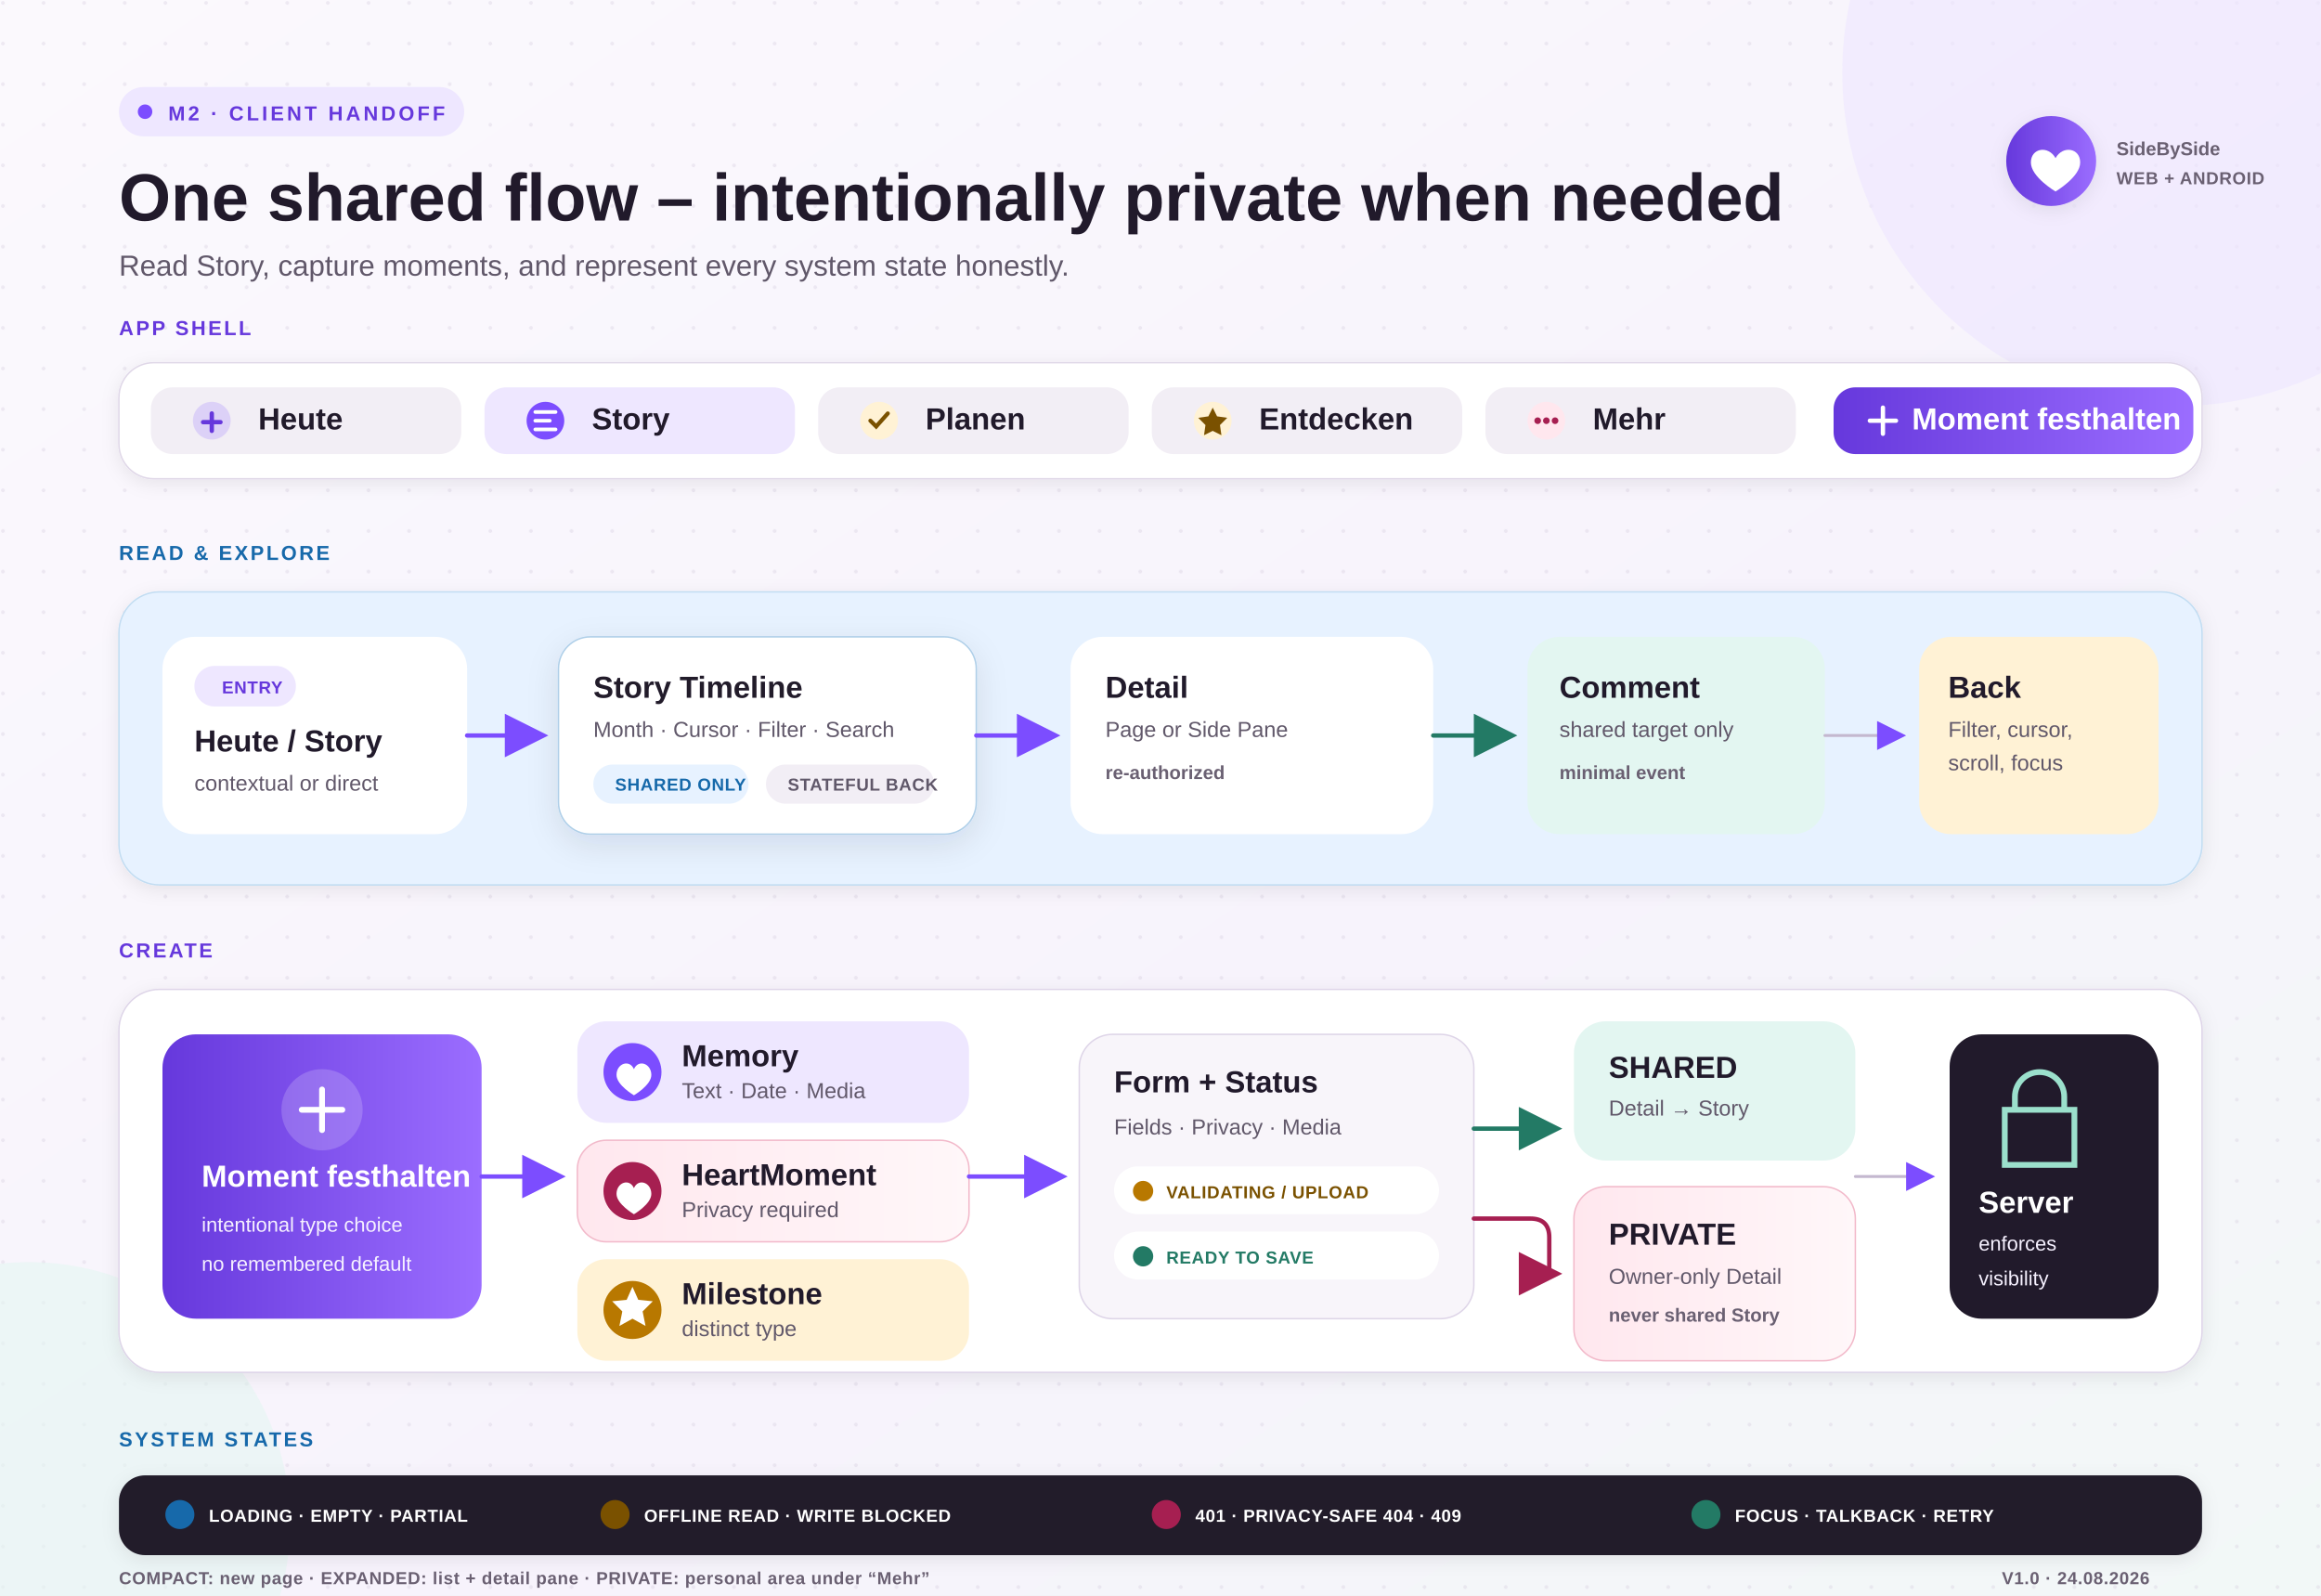
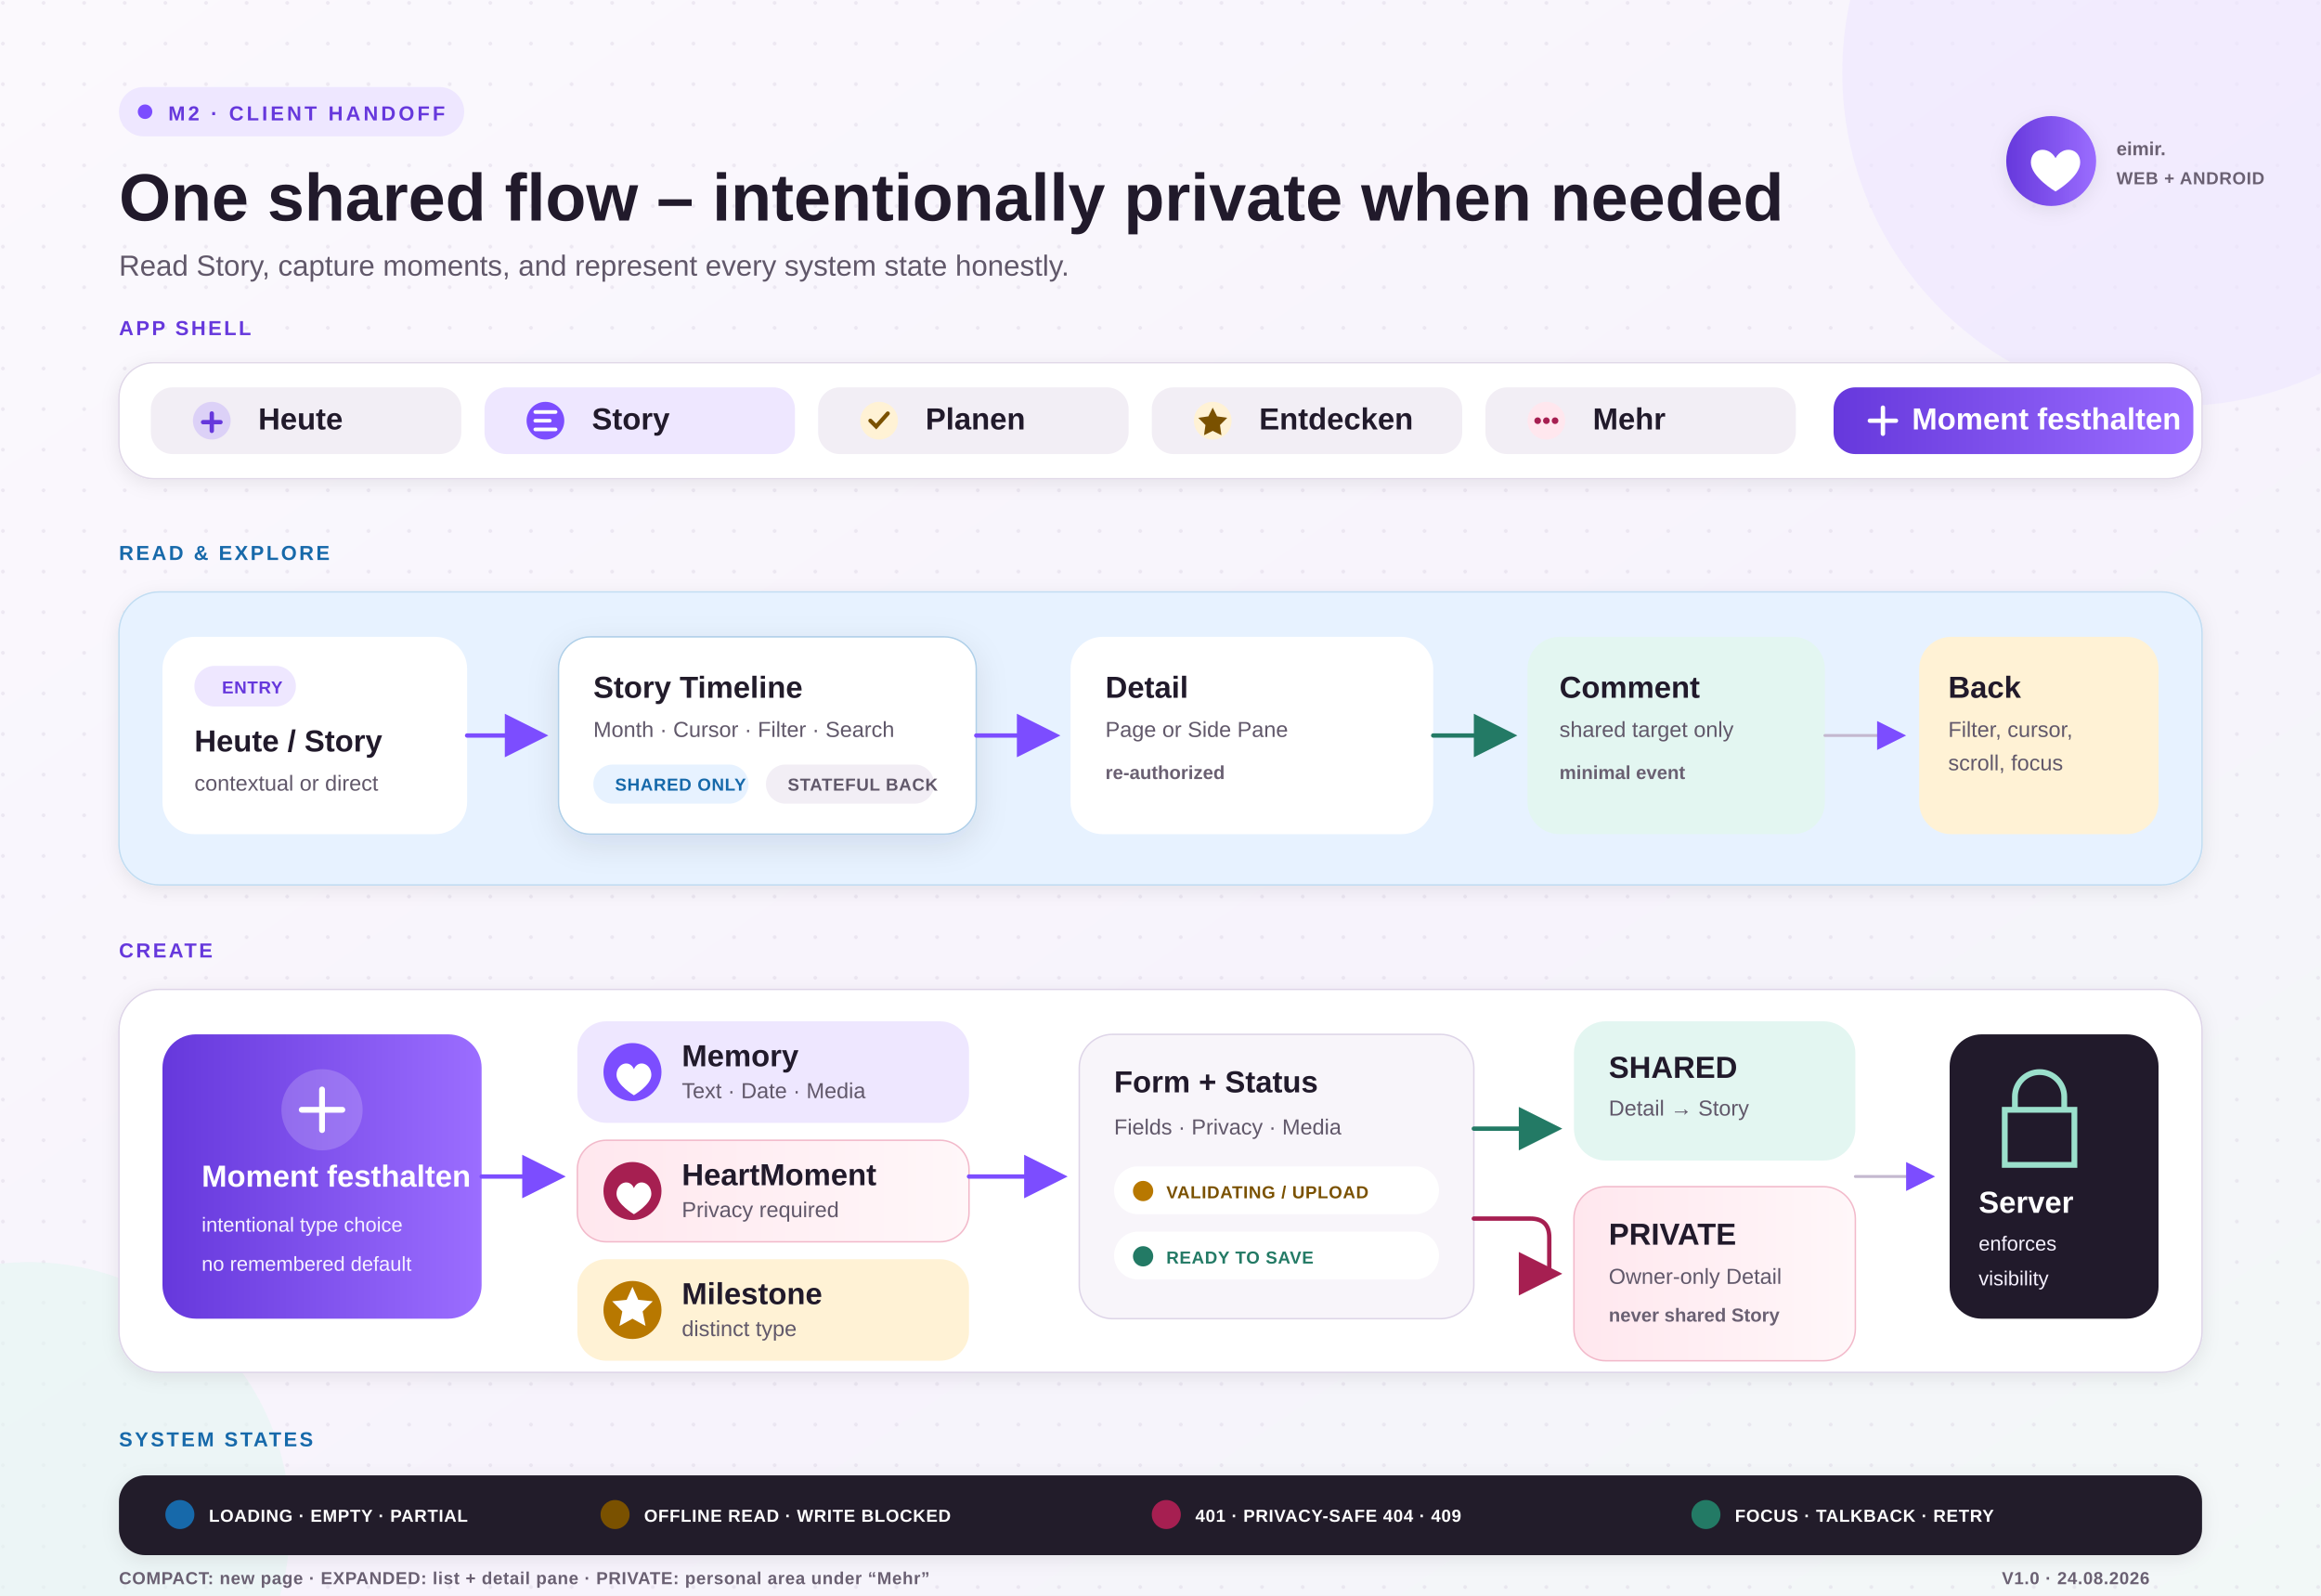
<svg xmlns="http://www.w3.org/2000/svg" width="1600" height="1100" viewBox="0 0 1600 1100" role="img" aria-labelledby="title desc">
  <defs>
    <linearGradient id="bg" x1="0" y1="0" x2="1" y2="1">
      <stop offset="0" stop-color="#FBF9FD" />
      <stop offset="0.6" stop-color="#F7F3FC" />
      <stop offset="1" stop-color="#F2F8F7" />
    </linearGradient>
    <linearGradient id="brand" x1="0" y1="0" x2="1" y2="0">
      <stop offset="0" stop-color="#6638DC" />
      <stop offset="1" stop-color="#9B6DFF" />
    </linearGradient>
    <linearGradient id="privateBg" x1="0" y1="0" x2="1" y2="0">
      <stop offset="0" stop-color="#FFE7EE" />
      <stop offset="1" stop-color="#FFF7F9" />
    </linearGradient>
    <pattern id="dots" width="28" height="28" patternUnits="userSpaceOnUse">
      <circle cx="2" cy="2" r="1.3" fill="#D7CFE0" opacity="0.38" />
    </pattern>
    <filter id="shadow" x="-20%" y="-20%" width="140%" height="160%">
      <feDropShadow dx="0" dy="7" stdDeviation="11" flood-color="#211A2B" flood-opacity="0.10" />
    </filter>
    <filter id="soft" x="-20%" y="-20%" width="140%" height="150%">
      <feDropShadow dx="0" dy="3" stdDeviation="6" flood-color="#211A2B" flood-opacity="0.08" />
    </filter>
    <marker id="arrowPurple" markerWidth="10" markerHeight="10" refX="8" refY="5" orient="auto">
      <path d="M0 0 L10 5 L0 10Z" fill="#7C4DFF" />
    </marker>
    <marker id="arrowGreen" markerWidth="10" markerHeight="10" refX="8" refY="5" orient="auto">
      <path d="M0 0 L10 5 L0 10Z" fill="#237A65" />
    </marker>
    <marker id="arrowPink" markerWidth="10" markerHeight="10" refX="8" refY="5" orient="auto">
      <path d="M0 0 L10 5 L0 10Z" fill="#A61F51" />
    </marker>
    <style>
      .h1{font:700 46px 'Segoe UI',Arial,sans-serif;fill:#211A2B}.sub{font:400 20px 'Segoe UI',Arial,sans-serif;fill:#61586A}
      .eyebrow{font:700 14px 'Segoe UI',Arial,sans-serif;letter-spacing:2px}.section{font:700 14px 'Segoe UI',Arial,sans-serif;letter-spacing:1.6px}
      .title{font:700 21px 'Segoe UI',Arial,sans-serif;fill:#211A2B}.body{font:400 15px 'Segoe UI',Arial,sans-serif;fill:#61586A}
      .small{font:600 13px 'Segoe UI',Arial,sans-serif;fill:#6A6072}.micro{font:700 12px 'Segoe UI',Arial,sans-serif;letter-spacing:.4px}
      .whiteTitle{font:700 21px 'Segoe UI',Arial,sans-serif;fill:#FFF}.whiteBody{font:500 14px 'Segoe UI',Arial,sans-serif;fill:#F6F1FF}
      .pLine{fill:none;stroke:#7C4DFF;stroke-width:3;stroke-linecap:round;stroke-linejoin:round}.gLine{fill:none;stroke:#237A65;stroke-width:3;stroke-linecap:round;stroke-linejoin:round}.rLine{fill:none;stroke:#A61F51;stroke-width:3;stroke-linecap:round;stroke-linejoin:round}.nLine{fill:none;stroke:#C4B8CF;stroke-width:2;stroke-linecap:round;stroke-linejoin:round}
    </style>
  </defs>
  <rect width="1600" height="1100" fill="url(#bg)" />
  <rect width="1600" height="1100" fill="url(#dots)" />
  <circle cx="1500" cy="50" r="230" fill="#EEE7FF" opacity="0.65" />
  <circle cx="20" cy="1050" r="180" fill="#E3F6F1" opacity="0.58" />
  <g transform="translate(82 60)">
    <rect width="238" height="34" rx="17" fill="#EEE7FF" />
    <circle cx="18" cy="17" r="5" fill="#7C4DFF" />
    <text x="34" y="23" class="eyebrow" fill="#6638DC">M2 · CLIENT HANDOFF</text>
    <text x="0" y="92" class="h1">One shared flow – intentionally private when needed</text>
    <text x="0" y="130" class="sub">Read Story, capture moments, and represent every system state honestly.</text>
  </g>
  <g transform="translate(1383 80)">
    <circle cx="31" cy="31" r="31" fill="url(#brand)" filter="url(#soft)" />
    <path d="M17 32 C17 22 29 20 34 29 C39 20 51 22 51 32 C51 42 34 52 34 52 C34 52 17 42 17 32Z" fill="#FFF" />
-     <text x="76" y="27" class="small" fill="#211A2B">SideBySide</text>
+     <text x="76" y="27" class="small" fill="#211A2B">eimir.</text>
    <text x="76" y="47" class="micro" fill="#6A6072">WEB + ANDROID</text>
  </g>
  <text x="82" y="231" class="section" fill="#6638DC">APP SHELL</text>
  <g filter="url(#soft)">
    <rect x="82" y="250" width="1436" height="80" rx="24" fill="#FFFFFF" stroke="#E0D8E8" />
  </g>
  <g transform="translate(104 267)">
    <g>
      <rect width="214" height="46" rx="15" fill="#F2EEF5" />
      <text x="74" y="29" class="title" font-size="18">Heute</text>
      <circle cx="42" cy="23" r="13" fill="#7C4DFF" opacity=".18" />
      <path d="M36 24 h12 M42 18 v12" stroke="#6638DC" stroke-width="3" stroke-linecap="round" />
    </g>
    <g transform="translate(230 0)">
      <rect width="214" height="46" rx="15" fill="#EEE7FF" />
      <text x="74" y="29" class="title" font-size="18">Story</text>
      <circle cx="42" cy="23" r="13" fill="#7C4DFF" />
      <path d="M35 17 h14 M35 23 h10 M35 29 h14" stroke="#FFF" stroke-width="2.5" stroke-linecap="round" />
    </g>
    <g transform="translate(460 0)">
      <rect width="214" height="46" rx="15" fill="#F2EEF5" />
      <text x="74" y="29" class="title" font-size="18">Planen</text>
      <circle cx="42" cy="23" r="13" fill="#FFF2D5" />
      <path d="M36 23 l4 4 l8 -9" fill="none" stroke="#7A5100" stroke-width="2.8" stroke-linecap="round" />
    </g>
    <g transform="translate(690 0)">
      <rect width="214" height="46" rx="15" fill="#F2EEF5" />
      <text x="74" y="29" class="title" font-size="18">Entdecken</text>
      <circle cx="42" cy="23" r="13" fill="#FFF2D5" />
      <path d="M42 14 l3 6 l7 1 l-5 5 l1 7 l-6 -3 l-6 3 l1 -7 l-5 -5 l7 -1z" fill="#7A5100" />
    </g>
    <g transform="translate(920 0)">
      <rect width="214" height="46" rx="15" fill="#F2EEF5" />
      <text x="74" y="29" class="title" font-size="18">Mehr</text>
      <circle cx="42" cy="23" r="13" fill="#FFE7EE" />
      <circle cx="36" cy="23" r="2.3" fill="#A61F51" />
      <circle cx="42" cy="23" r="2.3" fill="#A61F51" />
      <circle cx="48" cy="23" r="2.3" fill="#A61F51" />
    </g>
    <rect x="1160" y="0" width="248" height="46" rx="15" fill="url(#brand)" />
    <path d="M1185 23 h18 M1194 14 v18" stroke="#FFF" stroke-width="3" stroke-linecap="round" />
    <text x="1214" y="29" class="whiteTitle" font-size="16">Moment festhalten</text>
  </g>
  <text x="82" y="386" class="section" fill="#1769AA">READ &amp; EXPLORE</text>
  <g filter="url(#soft)">
    <rect x="82" y="408" width="1436" height="202" rx="28" fill="#E7F2FF" stroke="#C2DDF2" />
  </g>
  <g transform="translate(112 439)">
    <rect width="210" height="136" rx="22" fill="#FFFFFF" />
    <rect x="22" y="20" width="70" height="28" rx="14" fill="#EEE7FF" />
    <text x="41" y="39" class="micro" fill="#6638DC">ENTRY</text>
    <text x="22" y="79" class="title">Heute / Story</text>
    <text x="22" y="106" class="body">contextual or direct</text>
  </g>
  <g transform="translate(385 439)" filter="url(#shadow)">
    <rect width="288" height="136" rx="22" fill="#FFFFFF" stroke="#AFCFE8" />
    <text x="24" y="42" class="title">Story Timeline</text>
    <text x="24" y="69" class="body">Month · Cursor · Filter · Search</text>
    <rect x="24" y="88" width="107" height="27" rx="13.5" fill="#E7F2FF" />
    <text x="39" y="106" class="micro" fill="#1769AA">SHARED ONLY</text>
    <rect x="143" y="88" width="116" height="27" rx="13.5" fill="#F2EEF5" />
    <text x="158" y="106" class="micro" fill="#61586A">STATEFUL BACK</text>
  </g>
  <g transform="translate(738 439)">
    <rect width="250" height="136" rx="22" fill="#FFFFFF" />
    <text x="24" y="42" class="title">Detail</text>
    <text x="24" y="69" class="body">Page or Side Pane</text>
    <text x="24" y="98" class="small">re-authorized</text>
  </g>
  <g transform="translate(1053 439)">
    <rect width="205" height="136" rx="22" fill="#E3F6F1" />
    <text x="22" y="42" class="title">Comment</text>
    <text x="22" y="69" class="body">shared target only</text>
    <text x="22" y="98" class="small" fill="#237A65">minimal event</text>
  </g>
  <g transform="translate(1323 439)">
    <rect width="165" height="136" rx="22" fill="#FFF2D5" />
    <text x="20" y="42" class="title">Back</text>
    <text x="20" y="69" class="body">Filter, cursor,</text>
    <text x="20" y="92" class="body">scroll, focus</text>
  </g>
  <path d="M322 507 H372" class="pLine" marker-end="url(#arrowPurple)" />
  <path d="M673 507 H725" class="pLine" marker-end="url(#arrowPurple)" />
  <path d="M988 507 H1040" class="gLine" marker-end="url(#arrowGreen)" />
  <path d="M1258 507 H1310" class="nLine" marker-end="url(#arrowPurple)" />
  <text x="82" y="660" class="section" fill="#6638DC">CREATE</text>
  <g filter="url(#soft)">
    <rect x="82" y="682" width="1436" height="264" rx="28" fill="#FFFFFF" stroke="#DED5E8" />
  </g>
  <g transform="translate(112 713)">
    <rect width="220" height="196" rx="23" fill="url(#brand)" />
    <circle cx="110" cy="52" r="28" fill="#FFFFFF" opacity=".18" />
    <path d="M96 52 h28 M110 38 v28" stroke="#FFF" stroke-width="4" stroke-linecap="round" />
    <text x="27" y="105" class="whiteTitle">Moment festhalten</text>
    <text x="27" y="136" class="whiteBody">intentional type choice</text>
    <text x="27" y="163" class="whiteBody">no remembered default</text>
  </g>
  <g transform="translate(398 704)">
    <rect width="270" height="70" rx="20" fill="#EEE7FF" />
    <circle cx="38" cy="35" r="20" fill="#7C4DFF" />
    <path d="M27 37 C27 29 36 26 39 33 C42 26 51 29 51 37 C51 44 39 51 39 51 C39 51 27 44 27 37Z" fill="#FFF" />
    <text x="72" y="31" class="title">Memory</text>
    <text x="72" y="53" class="body">Text · Date · Media</text>
    <rect y="82" width="270" height="70" rx="20" fill="url(#privateBg)" stroke="#F2B9CA" />
    <circle cx="38" cy="117" r="20" fill="#A61F51" />
    <path d="M27 119 C27 111 36 108 39 115 C42 108 51 111 51 119 C51 126 39 133 39 133 C39 133 27 126 27 119Z" fill="#FFF" />
    <text x="72" y="113" class="title">HeartMoment</text>
    <text x="72" y="135" class="body">Privacy required</text>
    <rect y="164" width="270" height="70" rx="20" fill="#FFF2D5" />
    <circle cx="38" cy="199" r="20" fill="#B87800" />
    <path d="M38 183 l4 9 l10 1 l-7 7 l2 10 l-9 -5 l-9 5 l2 -10 l-7 -7 l10 -1z" fill="#FFF" />
    <text x="72" y="195" class="title">Milestone</text>
    <text x="72" y="217" class="body">distinct type</text>
  </g>
  <g transform="translate(744 713)">
    <rect width="272" height="196" rx="23" fill="#F8F5FA" stroke="#DED5E8" />
    <text x="24" y="40" class="title">Form + Status</text>
    <text x="24" y="69" class="body">Fields · Privacy · Media</text>
    <rect x="24" y="91" width="224" height="33" rx="16.5" fill="#FFFFFF" />
    <circle cx="44" cy="108" r="7" fill="#B87800" />
    <text x="60" y="113" class="micro" fill="#7A5100">VALIDATING / UPLOAD</text>
    <rect x="24" y="136" width="224" height="33" rx="16.5" fill="#FFFFFF" />
    <circle cx="44" cy="153" r="7" fill="#237A65" />
    <text x="60" y="158" class="micro" fill="#237A65">READY TO SAVE</text>
  </g>
  <g transform="translate(1085 704)">
    <rect width="194" height="96" rx="22" fill="#E3F6F1" />
    <text x="24" y="39" class="title">SHARED</text>
    <text x="24" y="65" class="body">Detail → Story</text>
    <rect y="114" width="194" height="120" rx="22" fill="url(#privateBg)" stroke="#F2B9CA" />
    <text x="24" y="154" class="title">PRIVATE</text>
    <text x="24" y="181" class="body">Owner-only Detail</text>
    <text x="24" y="207" class="small" fill="#A61F51">never shared Story</text>
  </g>
  <g transform="translate(1344 713)">
    <rect width="144" height="196" rx="22" fill="#211A2B" />
    <path d="M45 52 v-9 a17 17 0 0 1 34 0 v9 M38 52 h48 v38 H38z" fill="none" stroke="#9BE0CC" stroke-width="4" />
    <text x="20" y="123" class="whiteTitle" font-size="17">Server</text>
    <text x="20" y="149" class="whiteBody">enforces</text>
    <text x="20" y="173" class="whiteBody">visibility</text>
  </g>
  <path d="M332 811 H384" class="pLine" marker-end="url(#arrowPurple)" />
  <path d="M668 811 H730" class="pLine" marker-end="url(#arrowPurple)" />
  <path d="M1016 778 H1071" class="gLine" marker-end="url(#arrowGreen)" />
  <path d="M1016 840 H1055 Q1068 840 1068 853 V878 H1071" class="rLine" marker-end="url(#arrowPink)" />
  <path d="M1279 811 H1330" class="nLine" marker-end="url(#arrowPurple)" />
  <text x="82" y="997" class="section" fill="#1769AA">SYSTEM STATES</text>
  <g transform="translate(82 1017)">
    <rect width="1436" height="55" rx="18" fill="#211A2B" filter="url(#soft)" />
    <g transform="translate(28 13)">
      <circle cx="14" cy="14" r="10" fill="#1769AA" />
      <text x="34" y="19" class="micro" fill="#FFF">LOADING · EMPTY · PARTIAL</text>
    </g>
    <g transform="translate(328 13)">
      <circle cx="14" cy="14" r="10" fill="#7A5100" />
      <text x="34" y="19" class="micro" fill="#FFF">OFFLINE READ · WRITE BLOCKED</text>
    </g>
    <g transform="translate(708 13)">
      <circle cx="14" cy="14" r="10" fill="#A61F51" />
      <text x="34" y="19" class="micro" fill="#FFF">401 · PRIVACY-SAFE 404 · 409</text>
    </g>
    <g transform="translate(1080 13)">
      <circle cx="14" cy="14" r="10" fill="#237A65" />
      <text x="34" y="19" class="micro" fill="#FFF">FOCUS · TALKBACK · RETRY</text>
    </g>
  </g>
  <text x="82" y="1092" class="micro" fill="#6A6072">COMPACT: new page · EXPANDED: list + detail pane · PRIVATE: personal area under “Mehr”</text>
  <text x="1380" y="1092" class="micro" fill="#6A6072">V1.0 · 24.08.2026</text>
</svg>
